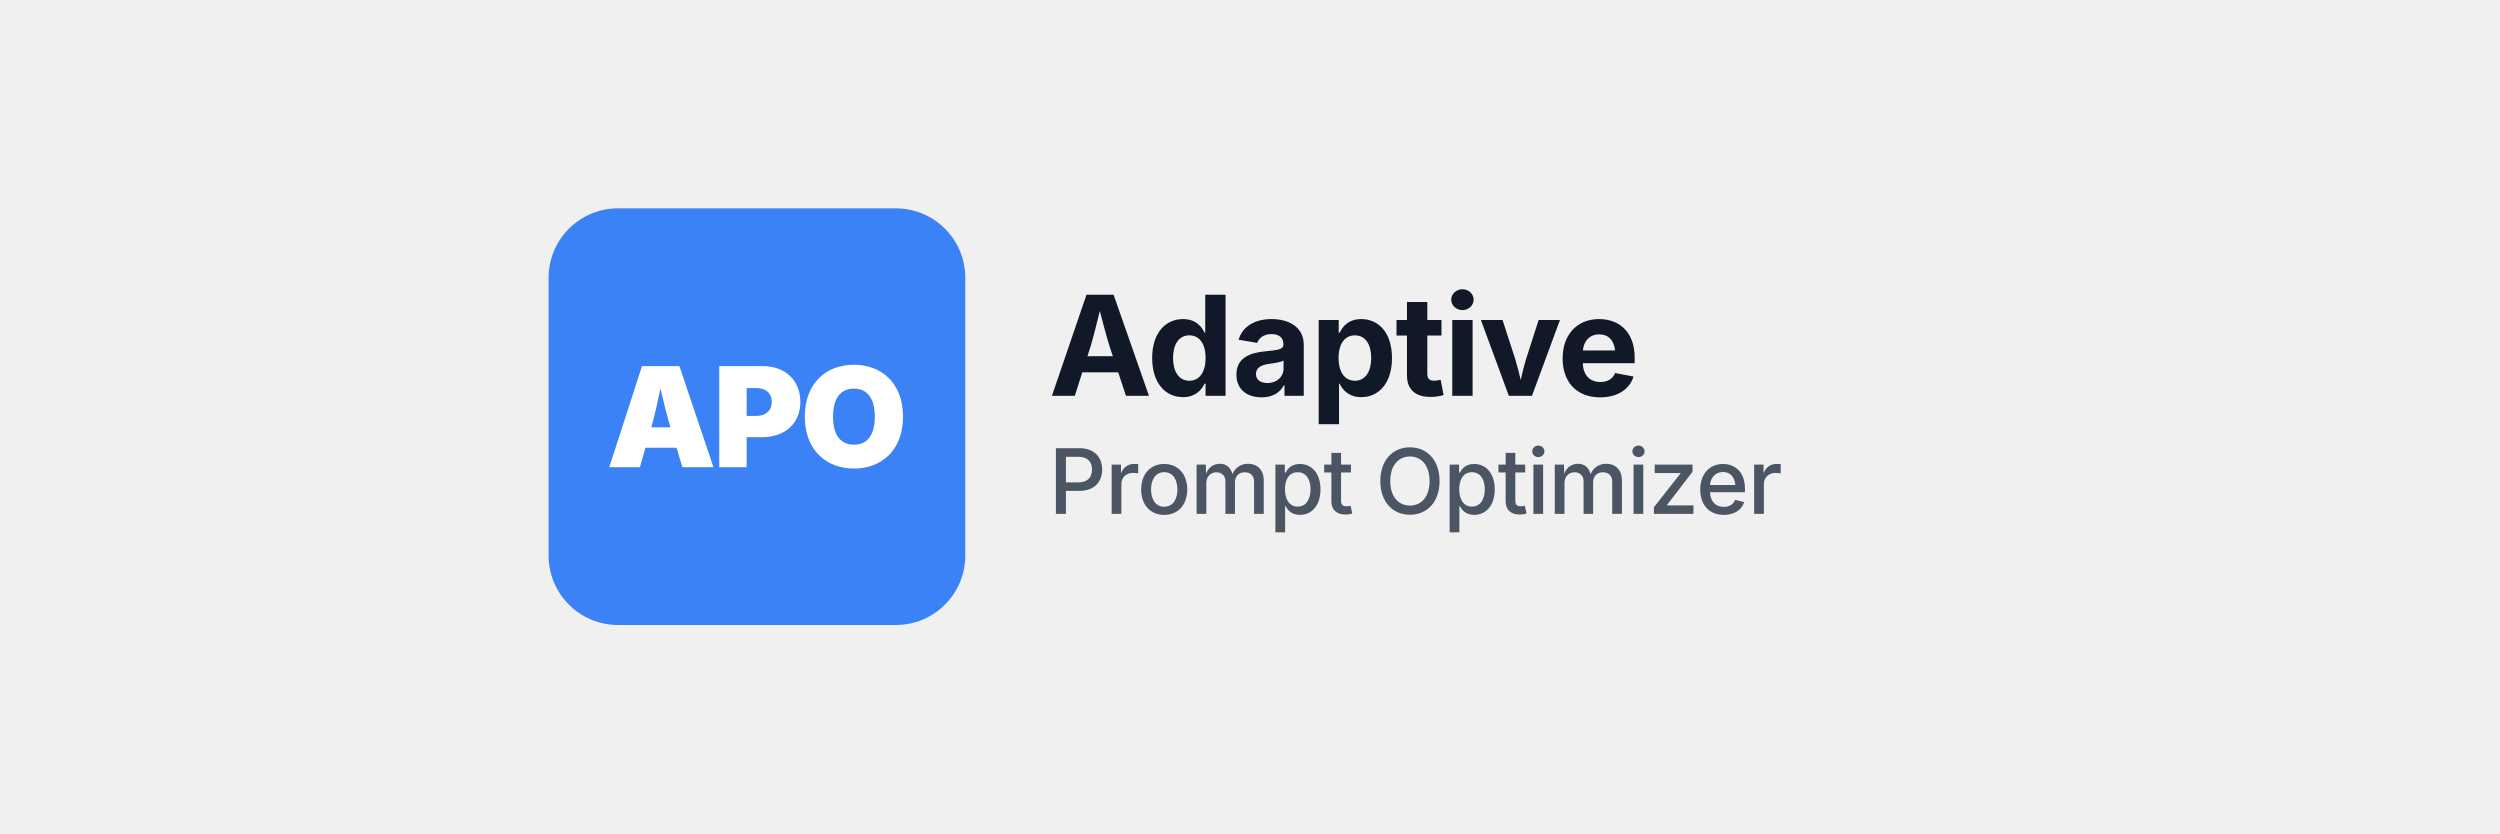
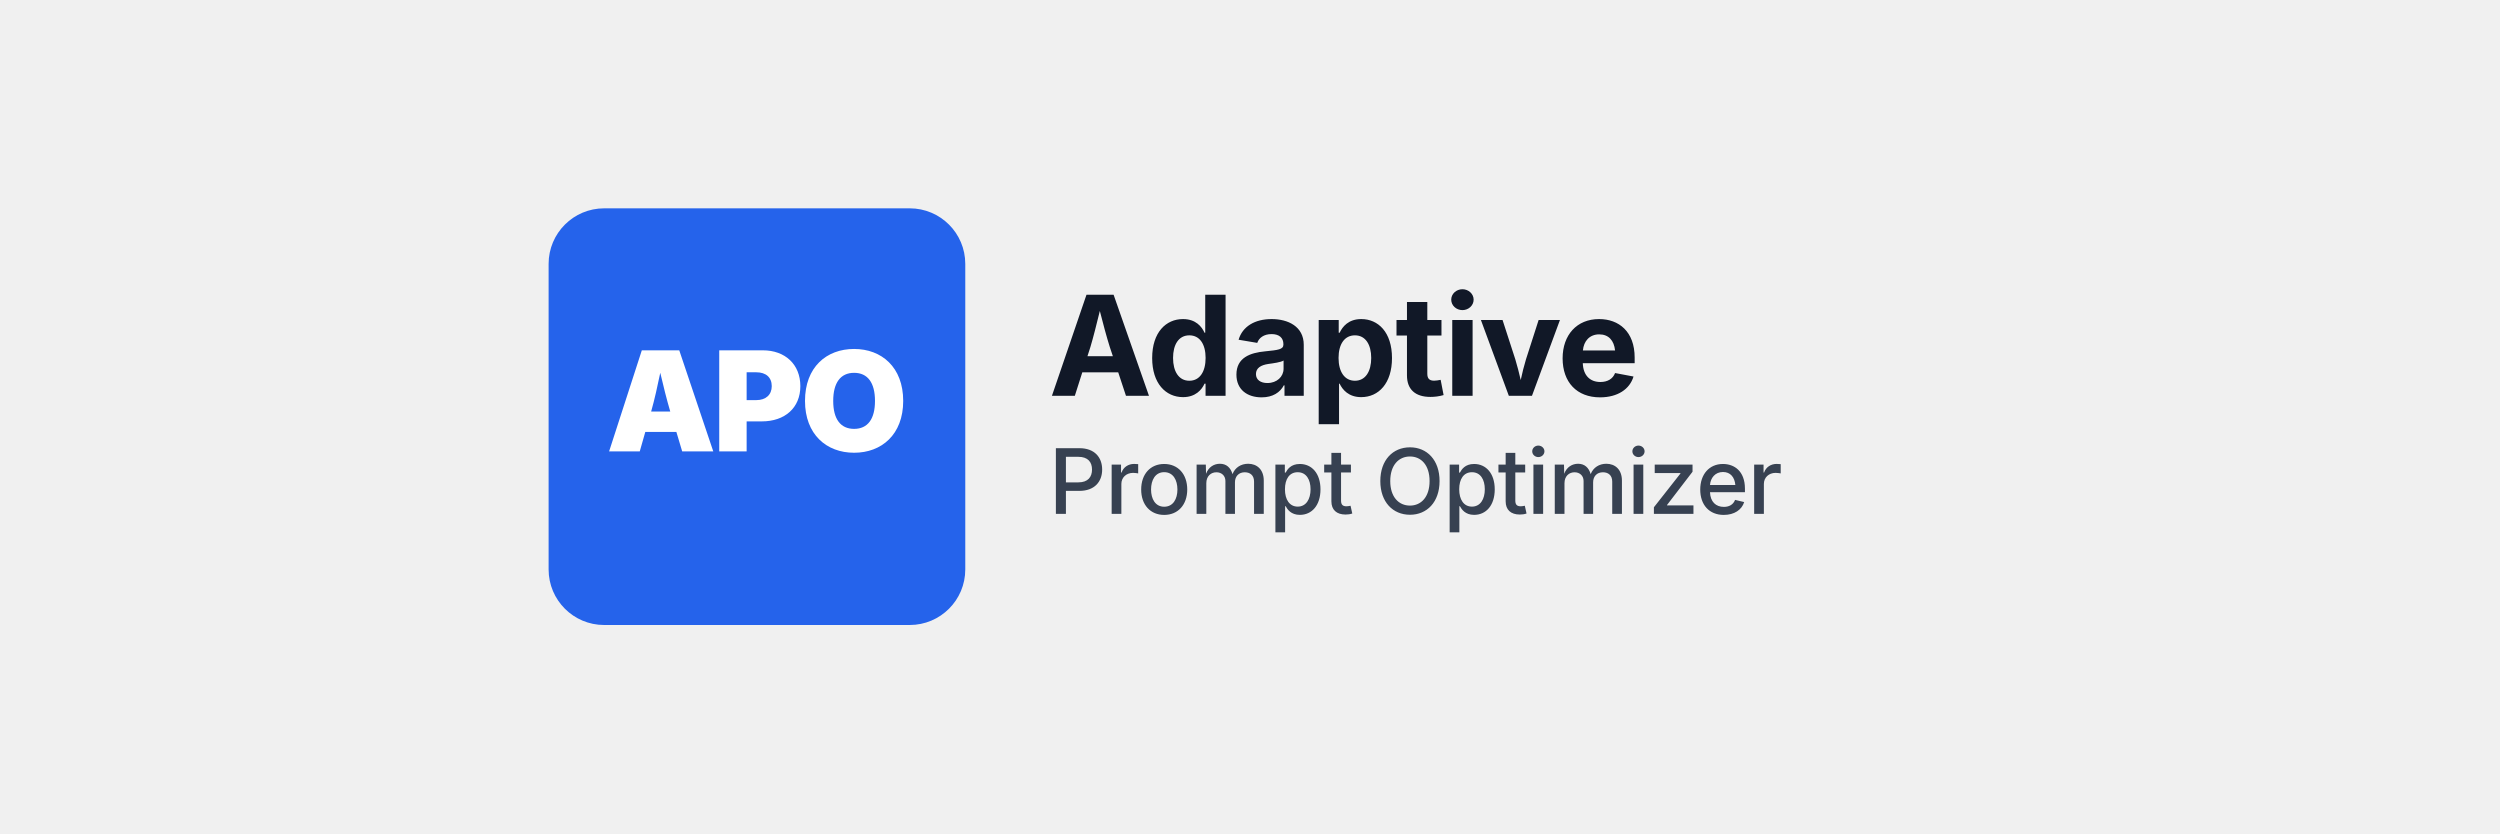
<svg xmlns="http://www.w3.org/2000/svg" width="720" height="240" viewBox="0 0 720 240">
  <rect width="720" height="240" fill="none" />
  <g transform="translate(360,120)" text-rendering="geometricPrecision">
-     <rect x="-202" y="-60" width="120" height="120" rx="20" fill="#3B82F6" />
-     <text x="-142" y="0" text-anchor="middle" dominant-baseline="central" font-family="Inter, system-ui, -apple-system, 'Segoe UI', Roboto, Helvetica, Arial, sans-serif" font-weight="900" font-size="40" letter-spacing="-1.1" fill="#FFFFFF">APO</text>
+     <rect x="-202" y="-60" width="120" height="120" rx="16" fill="#2563EB" />
+     <text x="-142" y="0" dy=".25em" text-anchor="middle" alignment-baseline="middle" font-family="Inter, system-ui, -apple-system, 'Segoe UI', Roboto, Helvetica, Arial, sans-serif" font-weight="900" font-size="40" letter-spacing="-1.05" fill="#FFFFFF">APO</text>
    <g transform="translate(-58,2)">
      <text x="0" y="-8" font-family="Inter, system-ui, -apple-system, 'Segoe UI', Roboto, Helvetica, Arial, sans-serif" font-weight="700" font-size="40" letter-spacing="-0.7" fill="#111827" lengthAdjust="spacing" textLength="260">Adaptive</text>
-       <text x="0" y="26" font-family="Inter, system-ui, -apple-system, 'Segoe UI', Roboto, Helvetica, Arial, sans-serif" font-weight="500" font-size="26" letter-spacing="-0.4" fill="#4B5563" lengthAdjust="spacing" textLength="260">Prompt Optimizer</text>
+       <text x="0" y="26" font-family="Inter, system-ui, -apple-system, 'Segoe UI', Roboto, Helvetica, Arial, sans-serif" font-weight="500" font-size="26" letter-spacing="-0.4" fill="#374151" lengthAdjust="spacing" textLength="260">Prompt Optimizer</text>
    </g>
  </g>
</svg>
